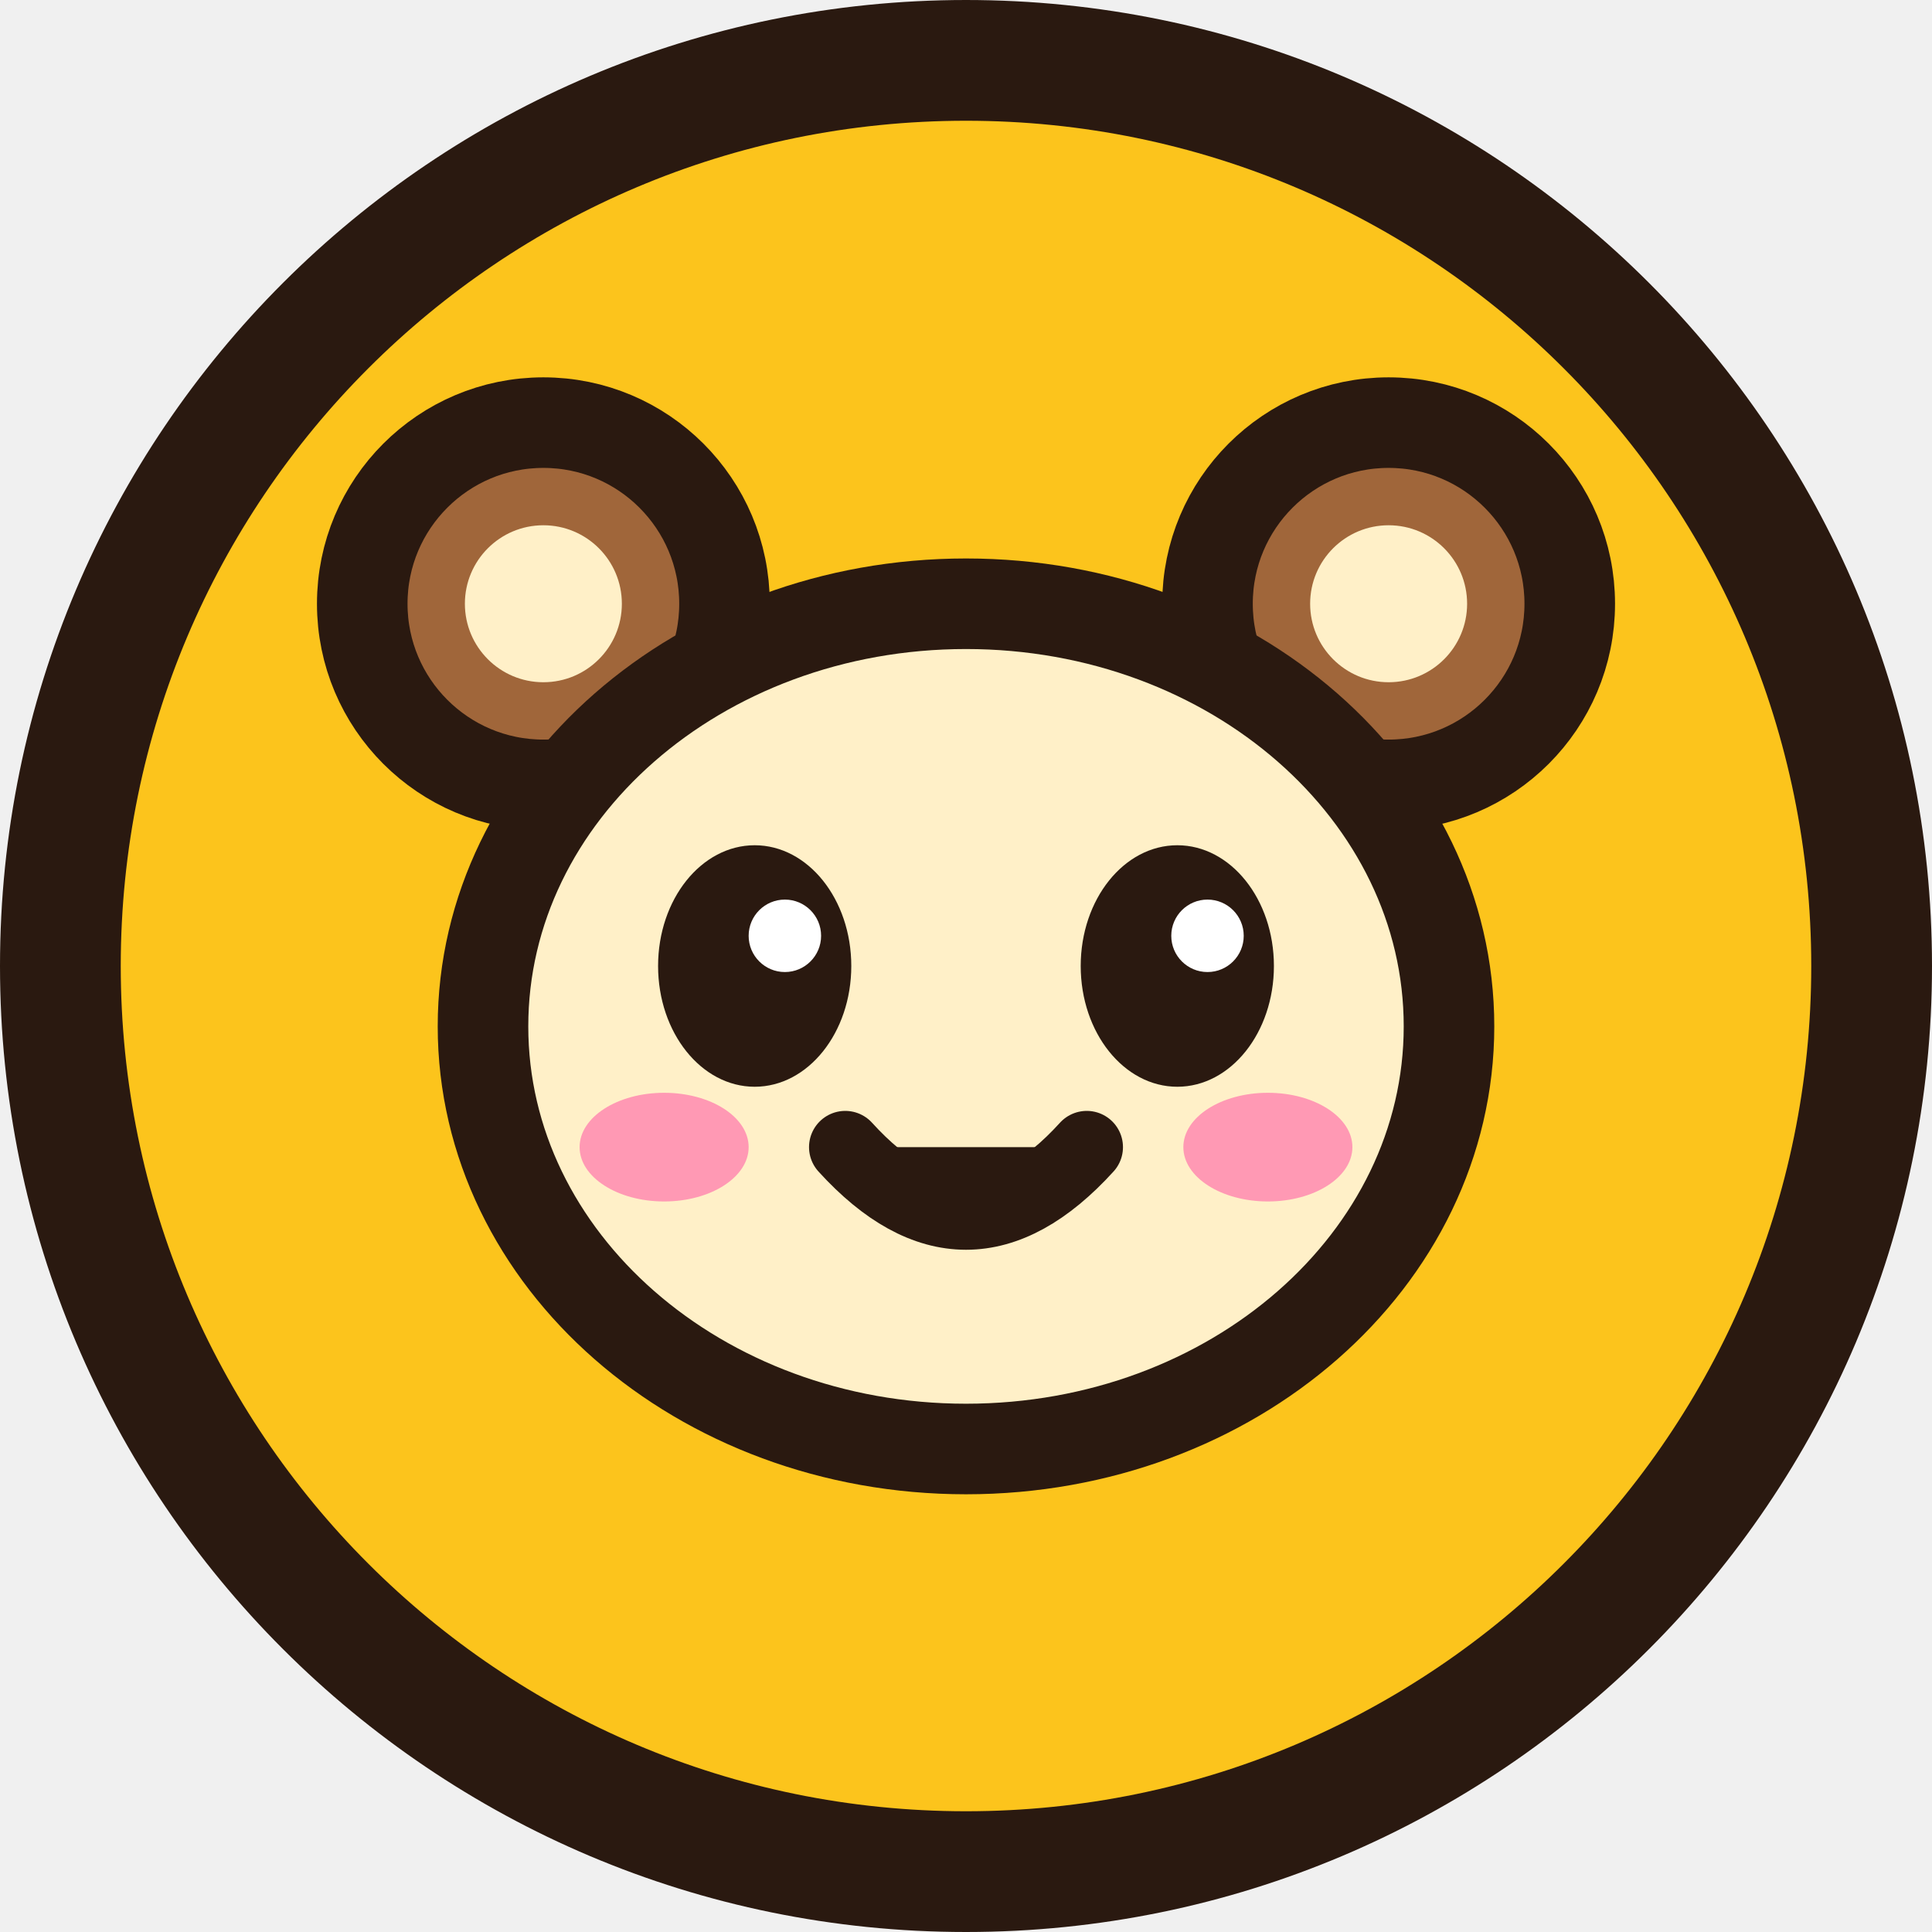
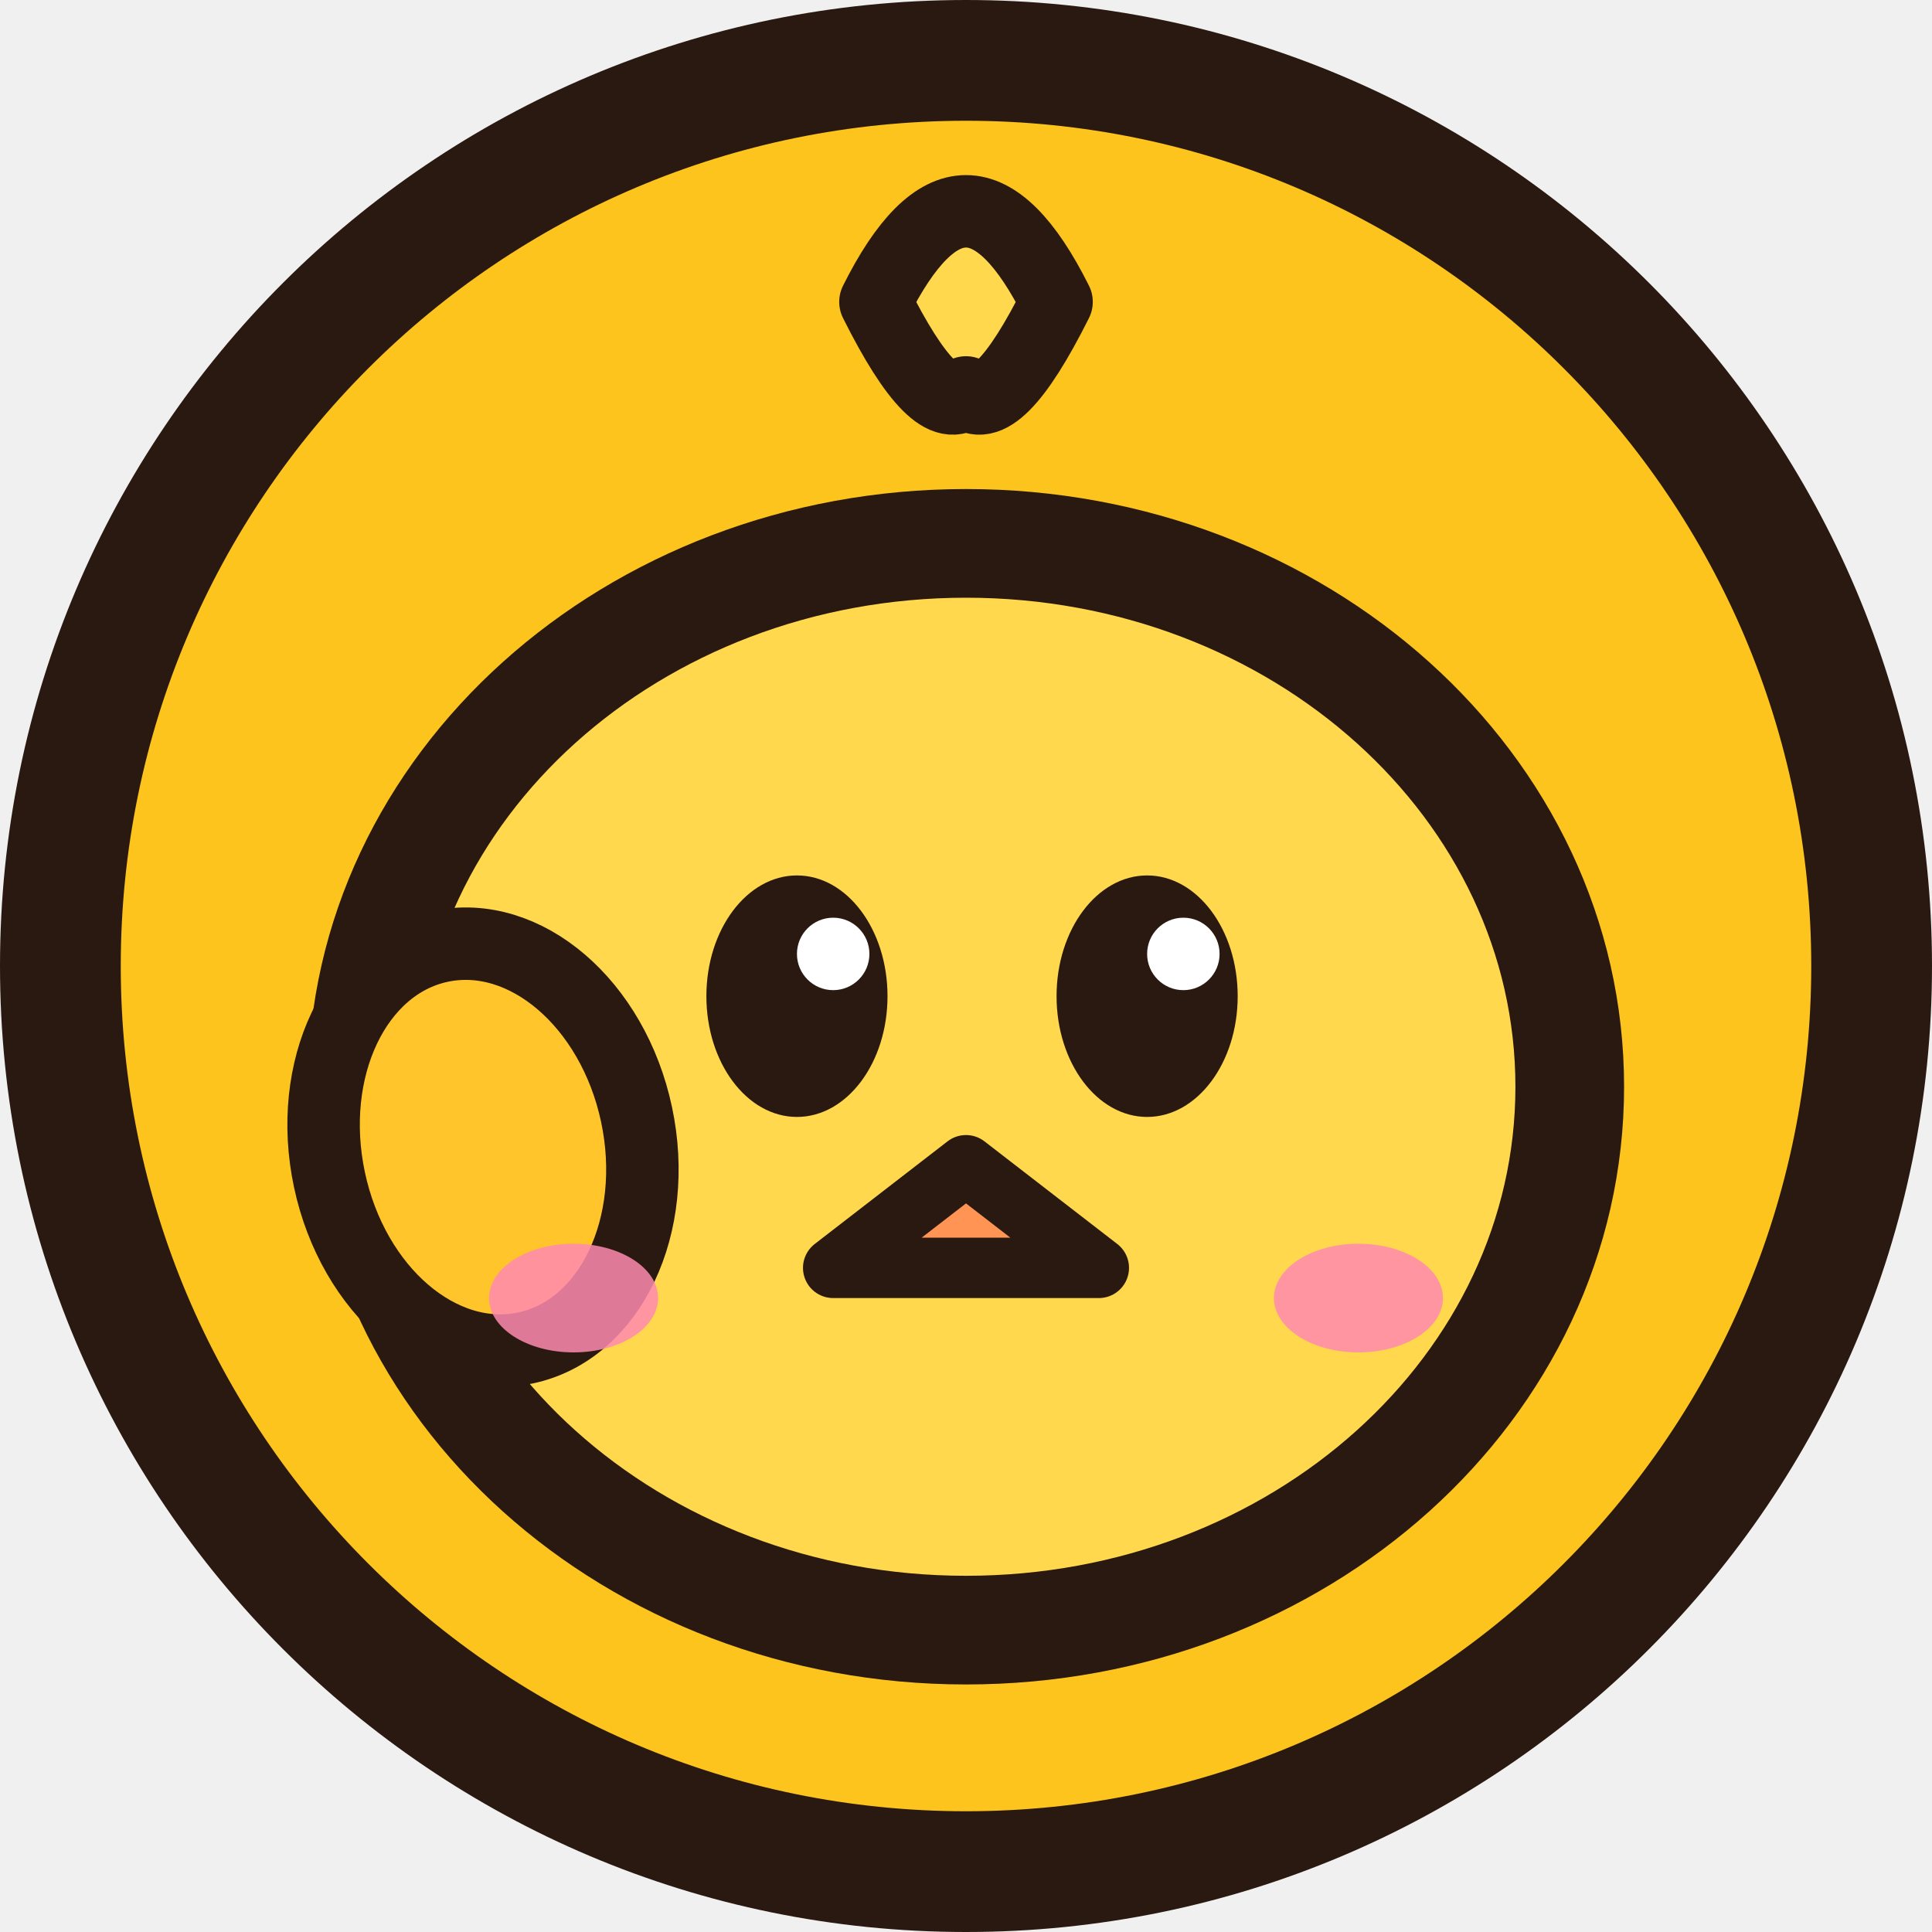
<svg xmlns="http://www.w3.org/2000/svg" viewBox="0 0 32 32">
  <circle cx="16" cy="16" r="15" fill="#fcc41c" stroke="#2a1910" stroke-width="2" />
-   <ellipse cx="9" cy="10" rx="3" ry="3" fill="#a0663a" stroke="#2a1910" stroke-width="1.5" />
-   <ellipse cx="23" cy="10" rx="3" ry="3" fill="#a0663a" stroke="#2a1910" stroke-width="1.5" />
-   <ellipse cx="9" cy="10" rx="1.3" ry="1.3" fill="#fff0c8" />
-   <ellipse cx="23" cy="10" rx="1.3" ry="1.3" fill="#fff0c8" />
-   <ellipse cx="16" cy="17" rx="8" ry="7" fill="#fff0c8" stroke="#2a1910" stroke-width="1.5" />
-   <ellipse cx="12.5" cy="16" rx="1.6" ry="2" fill="#2a1910" />
-   <ellipse cx="19.5" cy="16" rx="1.6" ry="2" fill="#2a1910" />
-   <circle cx="13" cy="15.5" r="0.6" fill="#fff" />
-   <circle cx="20" cy="15.5" r="0.6" fill="#fff" />
-   <ellipse cx="11" cy="19" rx="1.4" ry="0.9" fill="#ff8ab0" opacity="0.85" />
-   <ellipse cx="21" cy="19" rx="1.4" ry="0.9" fill="#ff8ab0" opacity="0.85" />
-   <path d="M 14 19 Q 16 21.2 18 19" stroke="#2a1910" stroke-width="1.2" fill="#2a1910" stroke-linecap="round" />
+   <path d="M 14.5 5 Q 16 2 17.5 5 Q 16.5 7 16 6.5 Q 15.5 7 14.5 5 Z" fill="#ffd84d" stroke="#2a1910" stroke-width="1.2" stroke-linejoin="round" />
+   <ellipse cx="16" cy="18" rx="10" ry="9" fill="#ffd84d" stroke="#2a1910" stroke-width="1.8" />
+   <ellipse cx="8" cy="19" rx="2.6" ry="3.4" fill="#ffc52a" stroke="#2a1910" stroke-width="1.2" transform="rotate(-12 8 19)" />
+   <ellipse cx="13.2" cy="16.5" rx="1.5" ry="2" fill="#2a1910" />
+   <ellipse cx="19" cy="16.5" rx="1.5" ry="2" fill="#2a1910" />
+   <circle cx="13.8" cy="15.8" r="0.6" fill="#fff" />
+   <circle cx="19.6" cy="15.8" r="0.6" fill="#fff" />
+   <path d="M 16 19.3 L 18.2 21 L 13.8 21 Z" fill="#ff9454" stroke="#2a1910" stroke-width="1" stroke-linejoin="round" />
+   <ellipse cx="9.5" cy="21.5" rx="1.4" ry="0.9" fill="#ff8ab0" opacity="0.85" />
+   <ellipse cx="22.5" cy="21.5" rx="1.4" ry="0.9" fill="#ff8ab0" opacity="0.85" />
</svg>
